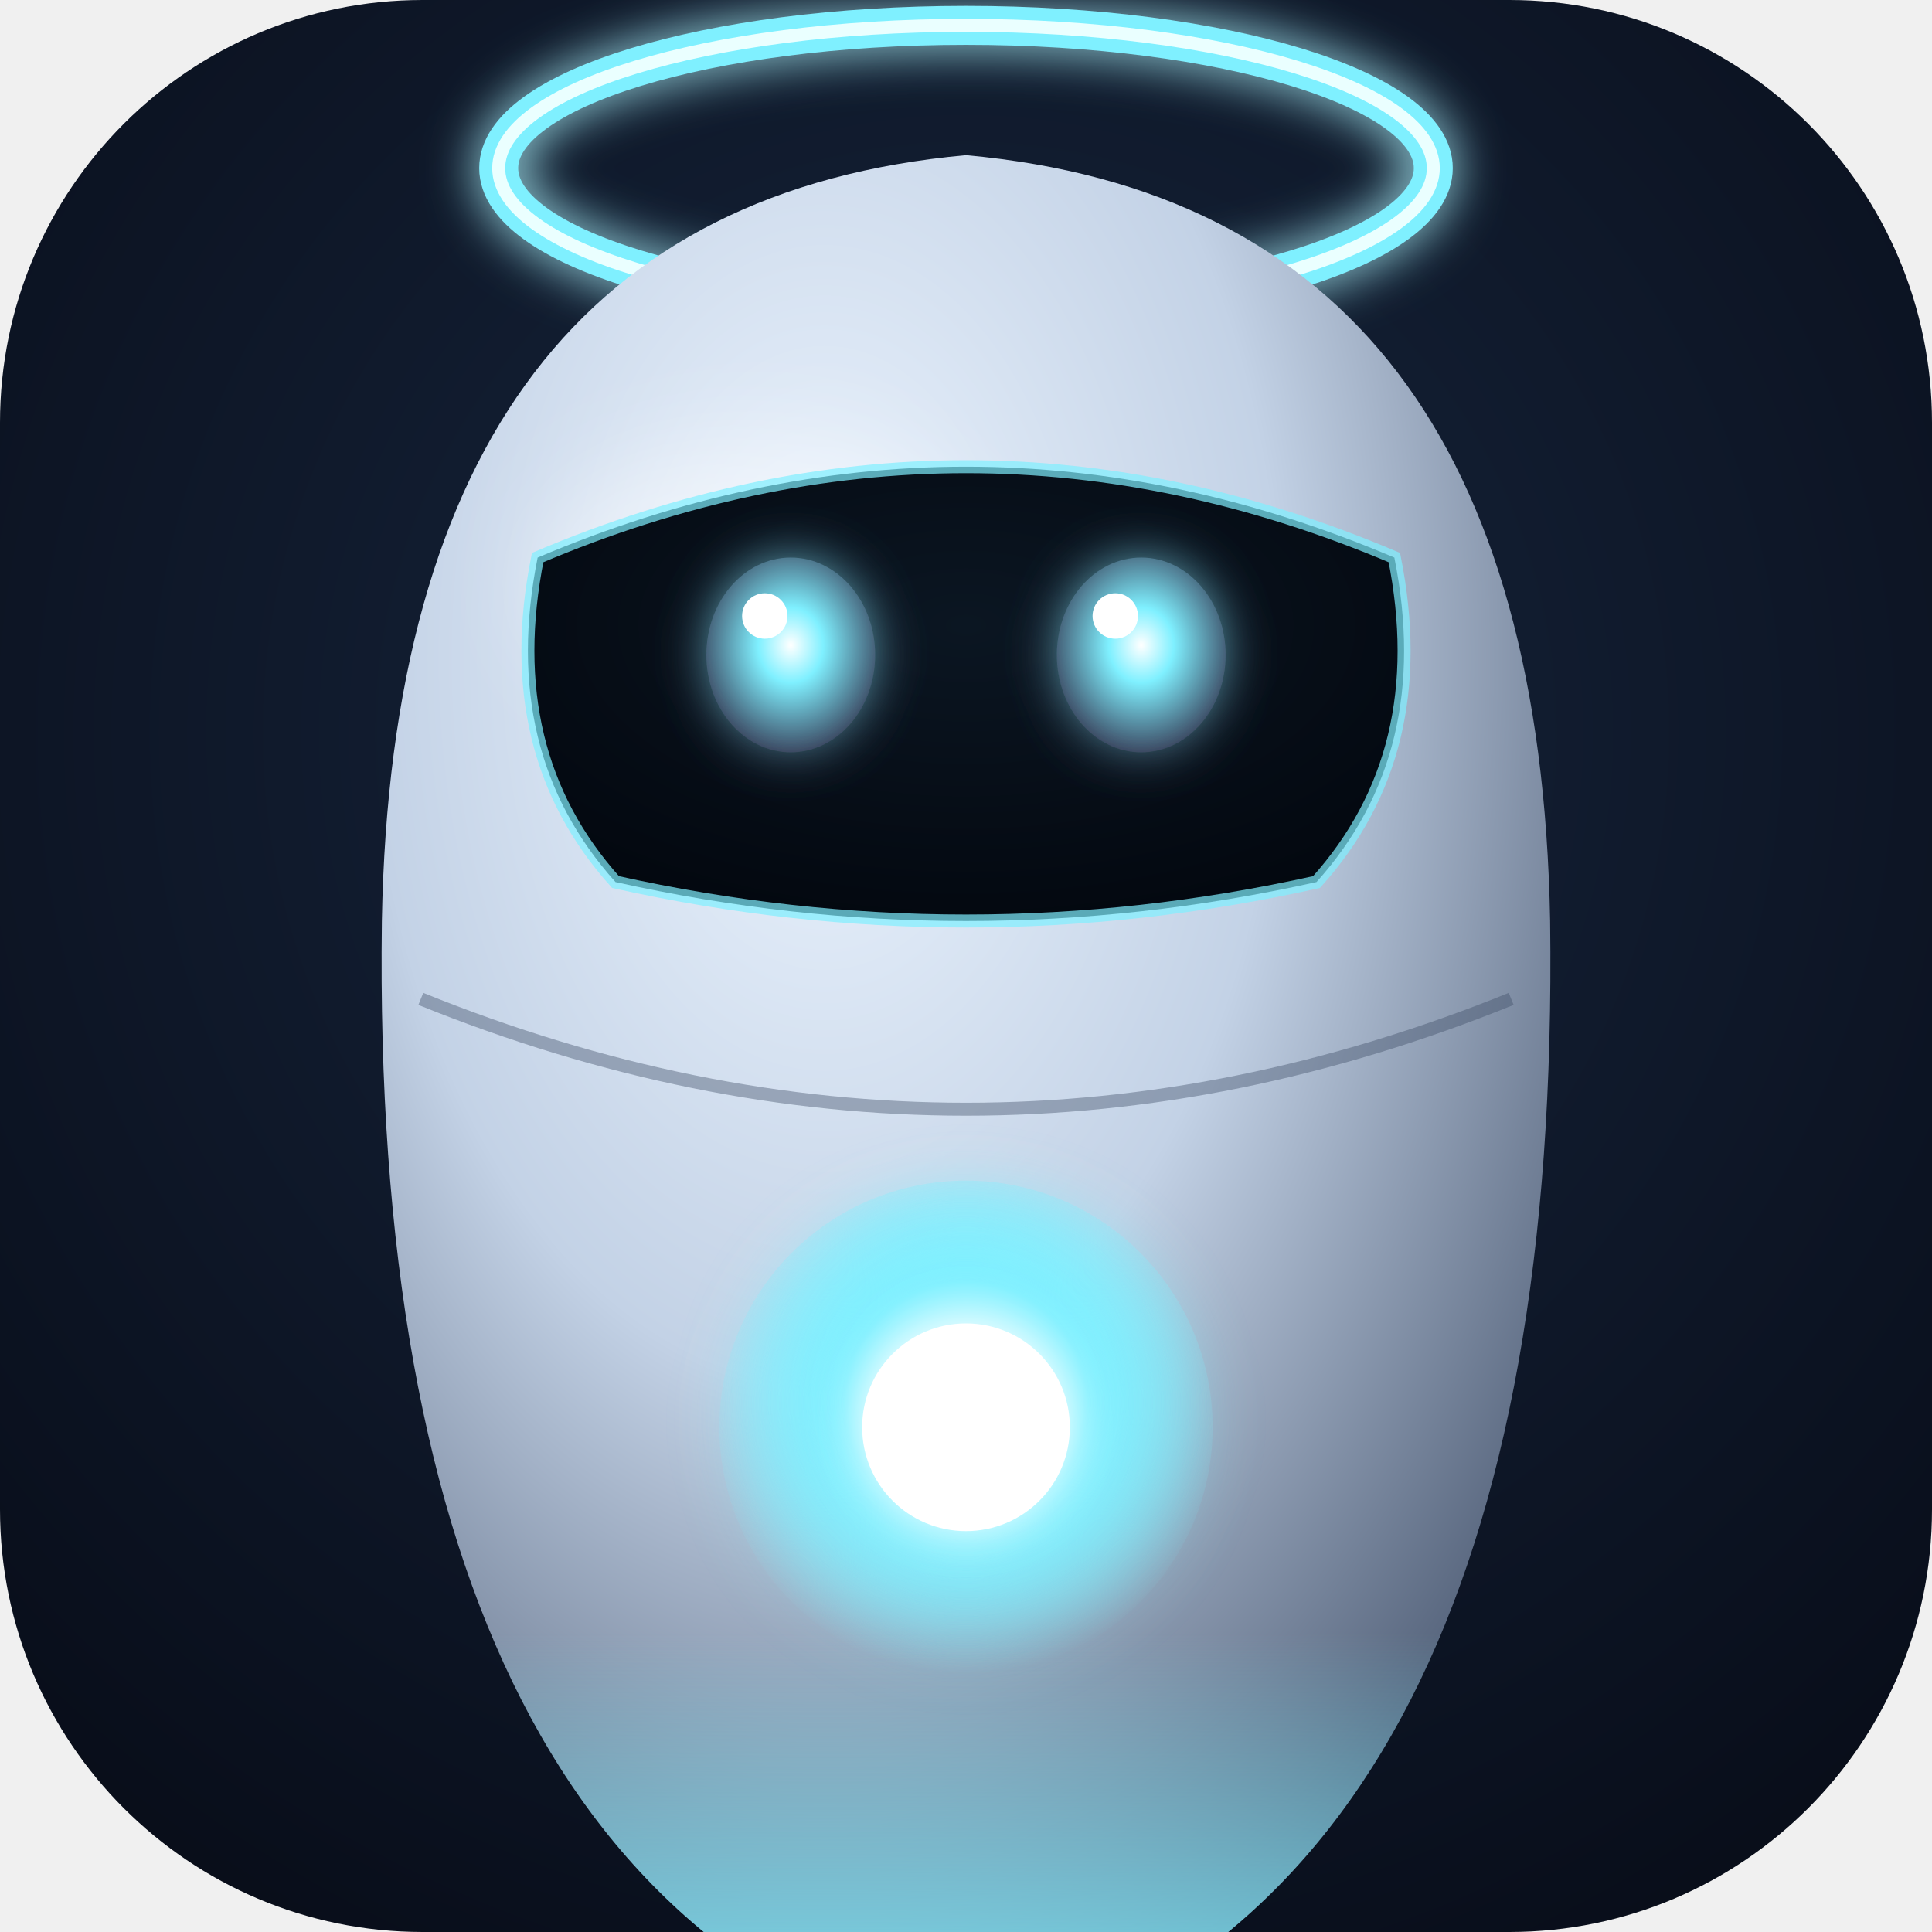
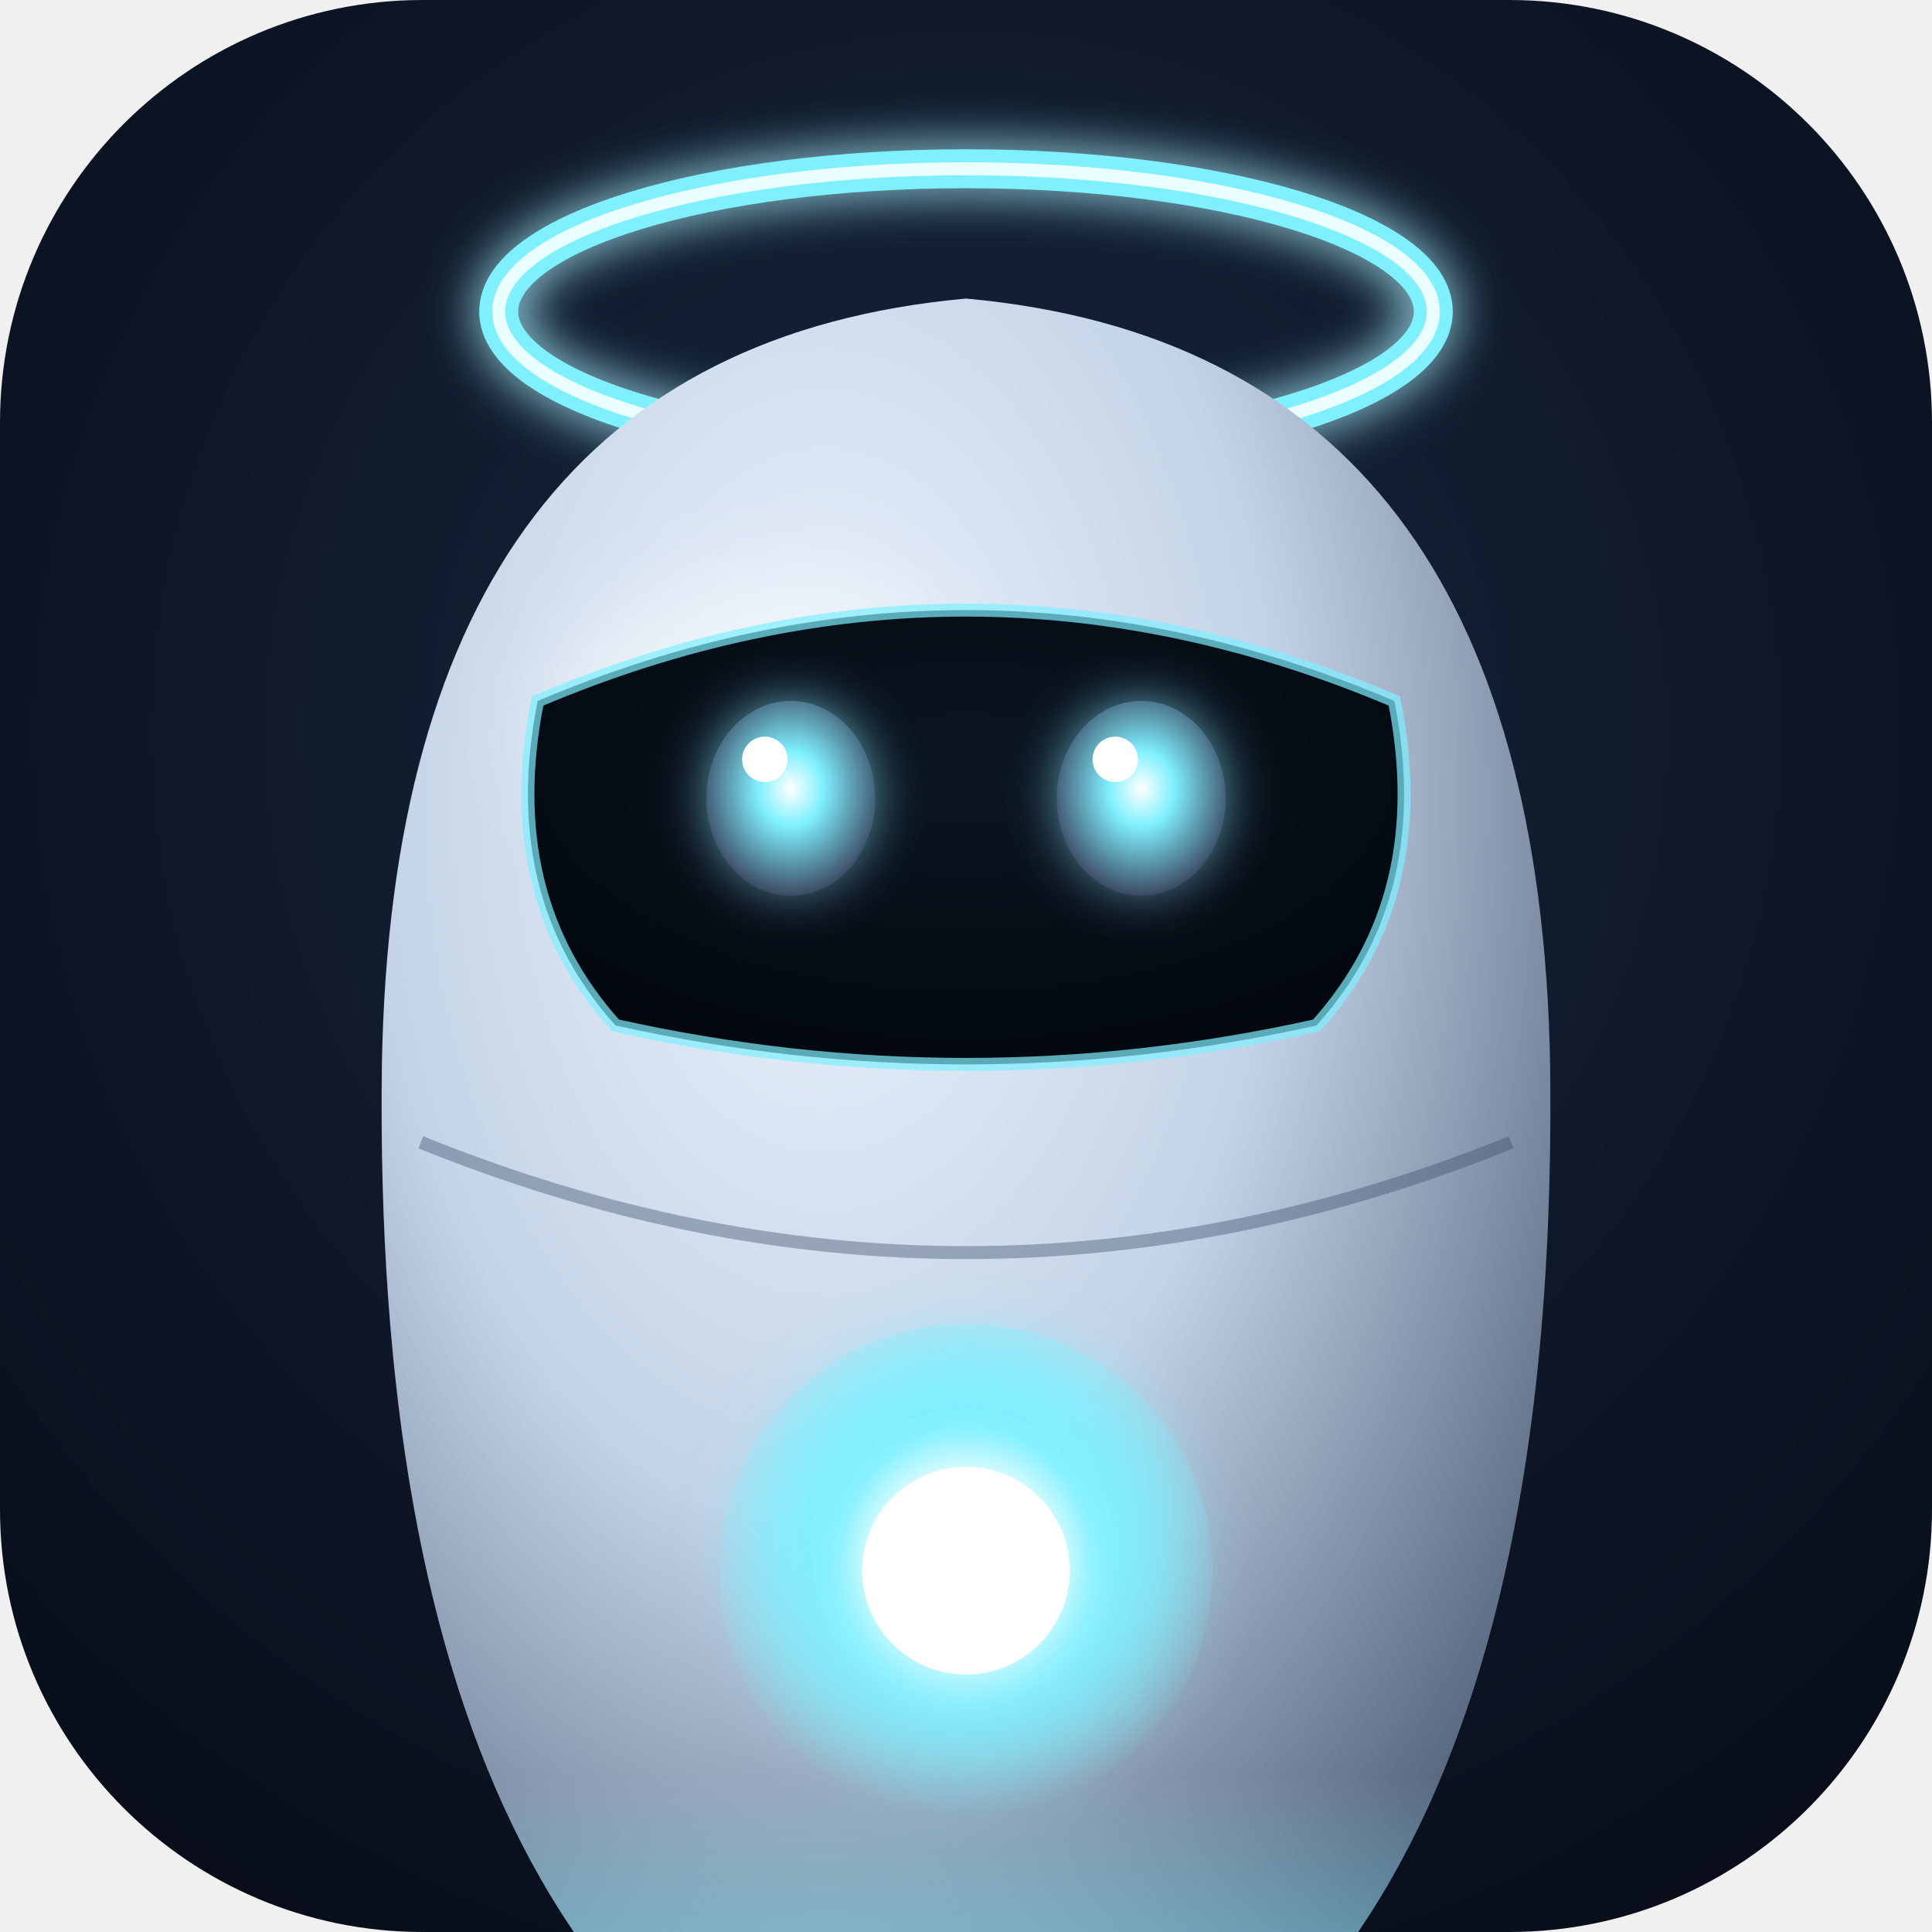
<svg xmlns="http://www.w3.org/2000/svg" viewBox="0 0 512 512">
  <defs>
    <radialGradient id="ib" cx="50%" cy="38%" r="78%">
      <stop offset="0%" stop-color="#17263e" />
      <stop offset="100%" stop-color="#070b16" />
    </radialGradient>
    <clipPath id="ic">
      <rect width="512" height="512" rx="112" />
    </clipPath>
  </defs>
  <g clip-path="url(#ic)">
    <rect width="512" height="512" fill="url(#ib)" />
-     <g transform="translate(256,306) scale(1.72)">
+     <g transform="translate(256,344) scale(1.72)">
      <defs>
        <filter id="g_specter" x="-90%" y="-90%" width="280%" height="280%">
          <feGaussianBlur stdDeviation="4" result="b" />
          <feMerge>
            <feMergeNode in="b" />
            <feMergeNode in="SourceGraphic" />
          </feMerge>
        </filter>
        <filter id="sf_specter" x="-60%" y="-60%" width="220%" height="220%">
          <feGaussianBlur stdDeviation="7" />
        </filter>
        <radialGradient id="bv_specter" cx="38%" cy="26%" r="84%">
          <stop offset="0%" stop-color="#eef6ff" />
          <stop offset="46%" stop-color="#c3d2e6" />
          <stop offset="100%" stop-color="#3c4a63" />
        </radialGradient>
        <linearGradient id="rim_specter" x1="0" y1="0" x2="0" y2="1">
          <stop offset="0%" stop-color="#7ff0ff" stop-opacity="0" />
          <stop offset="78%" stop-color="#7ff0ff" stop-opacity="0" />
          <stop offset="100%" stop-color="#7ff0ff" stop-opacity=".9" />
        </linearGradient>
        <radialGradient id="eye_specter" cx="50%" cy="45%" r="55%">
          <stop offset="0%" stop-color="#ffffff" />
          <stop offset="35%" stop-color="#7ff0ff" />
          <stop offset="100%" stop-color="#3c4a63" />
        </radialGradient>
        <radialGradient id="core_specter" cx="50%" cy="45%" r="55%">
          <stop offset="0%" stop-color="#ffffff" />
          <stop offset="45%" stop-color="#7ff0ff" />
          <stop offset="100%" stop-color="#7ff0ff" stop-opacity="0" />
        </radialGradient>
        <radialGradient id="visor_specter" cx="50%" cy="35%" r="75%">
          <stop offset="0%" stop-color="#0b1622" />
          <stop offset="100%" stop-color="#02060d" />
        </radialGradient>
        <linearGradient id="mtl_specter" x1="0" y1="0" x2="0" y2="1">
          <stop offset="0%" stop-color="#eef6ff" />
          <stop offset="100%" stop-color="#3c4a63" />
        </linearGradient>
      </defs>
      <ellipse cx="0" cy="150" rx="118" ry="24" fill="#7ff0ff" opacity=".14" filter="url(#sf_specter)" />
      <ellipse cx="0" cy="166" rx="84" ry="16" fill="#00040a" opacity=".45" filter="url(#sf_specter)" />
      <g filter="url(#g_specter)">
        <ellipse cx="0" cy="-152" rx="72" ry="22" fill="none" stroke="#7ff0ff" stroke-width="6" />
        <ellipse cx="0" cy="-152" rx="72" ry="22" fill="none" stroke="#eaffff" stroke-width="2" />
      </g>
      <path d="M-90,-36 Q-92,116 0,140 Q92,116 90,-36 Q88,-146 0,-154 Q-88,-146 -90,-36 Z" fill="url(#bv_specter)" />
      <path d="M-90,-36 Q-92,116 0,140 Q92,116 90,-36 Q88,-146 0,-154 Q-88,-146 -90,-36 Z" fill="url(#rim_specter)" />
      <ellipse cx="-32" cy="-88" rx="34" ry="22" fill="#ffffff" opacity=".45" filter="url(#sf_specter)" />
      <path d="M-84,-24 Q0,10 84,-24" fill="none" stroke="#3c4a63" stroke-width="2" opacity=".4" />
      <circle cx="0" cy="42" r="38" fill="url(#core_specter)" filter="url(#g_specter)" />
      <circle cx="0" cy="42" r="16" fill="#ffffff" filter="url(#g_specter)" />
      <path d="M-66,-92 Q0,-120 66,-92 Q72,-62 54,-42 Q0,-30 -54,-42 Q-72,-62 -66,-92 Z" fill="url(#visor_specter)" stroke="#7ff0ff" stroke-width="2" stroke-opacity=".7" />
      <ellipse cx="-27" cy="-77" rx="13" ry="15" fill="url(#eye_specter)" filter="url(#g_specter)" />
      <ellipse cx="27" cy="-77" rx="13" ry="15" fill="url(#eye_specter)" filter="url(#g_specter)" />
      <circle cx="-31" cy="-83" r="3.5" fill="#fff" />
      <circle cx="23" cy="-83" r="3.5" fill="#fff" />
    </g>
  </g>
</svg>
